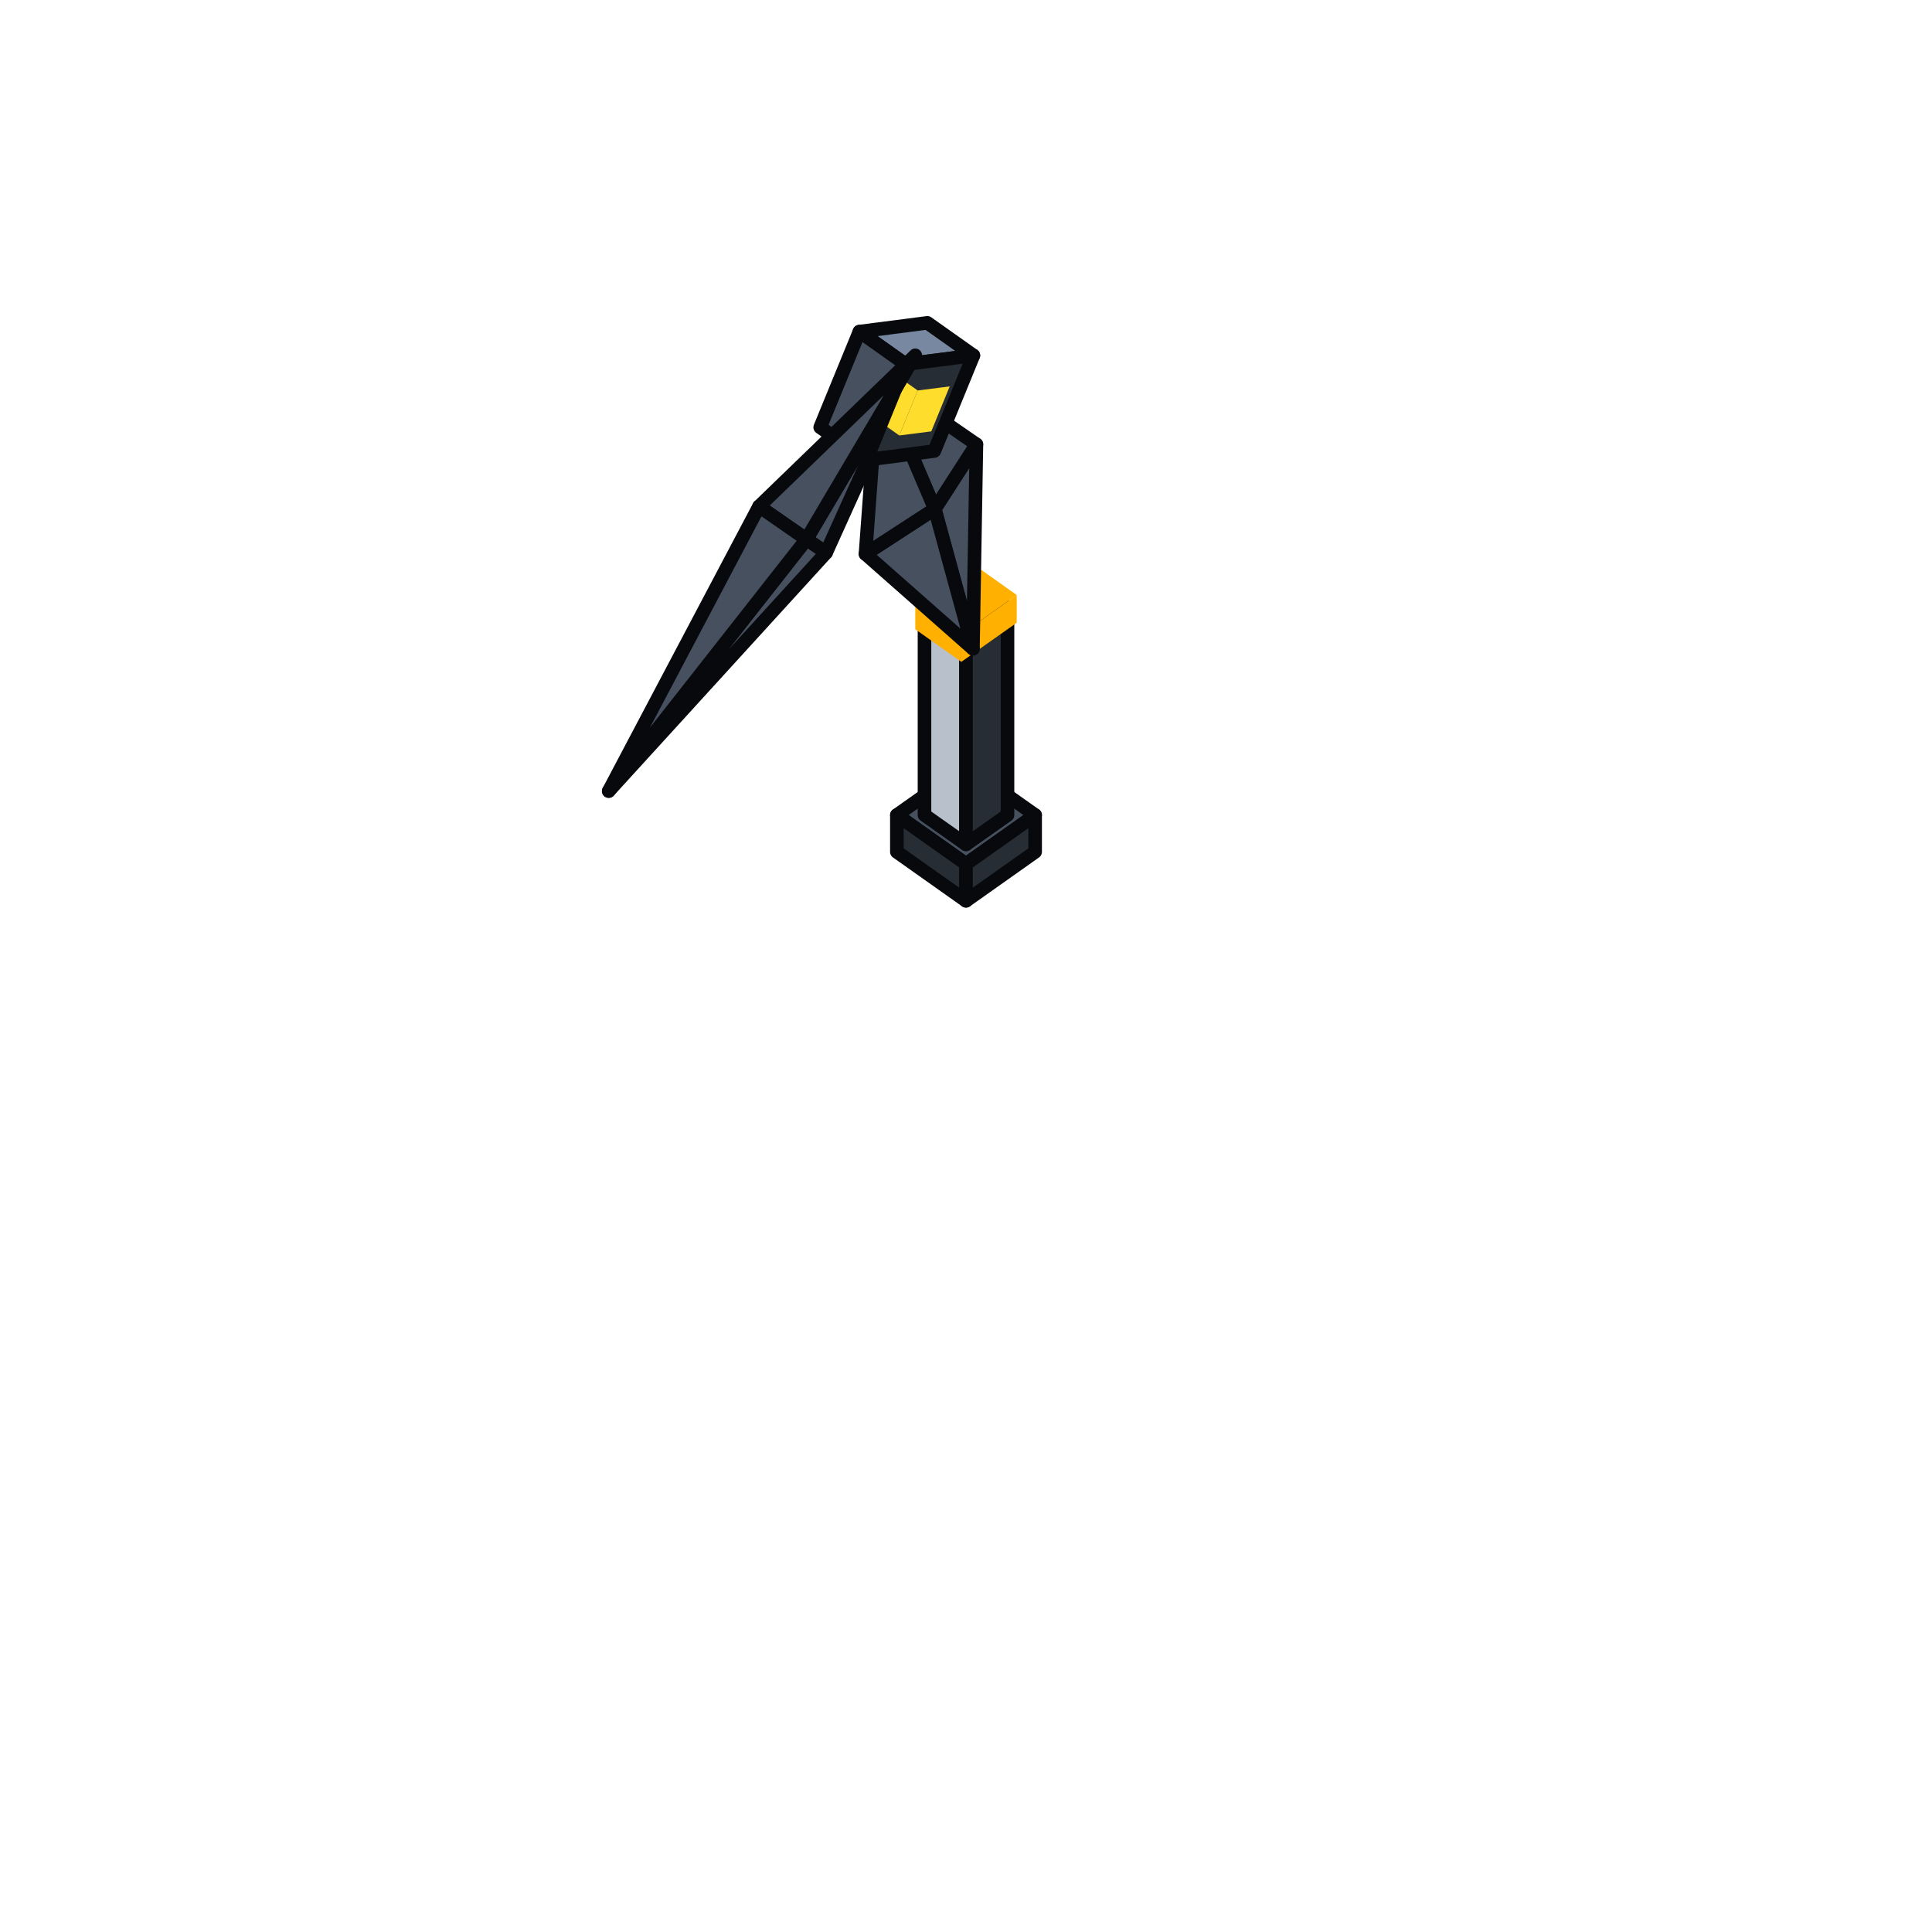
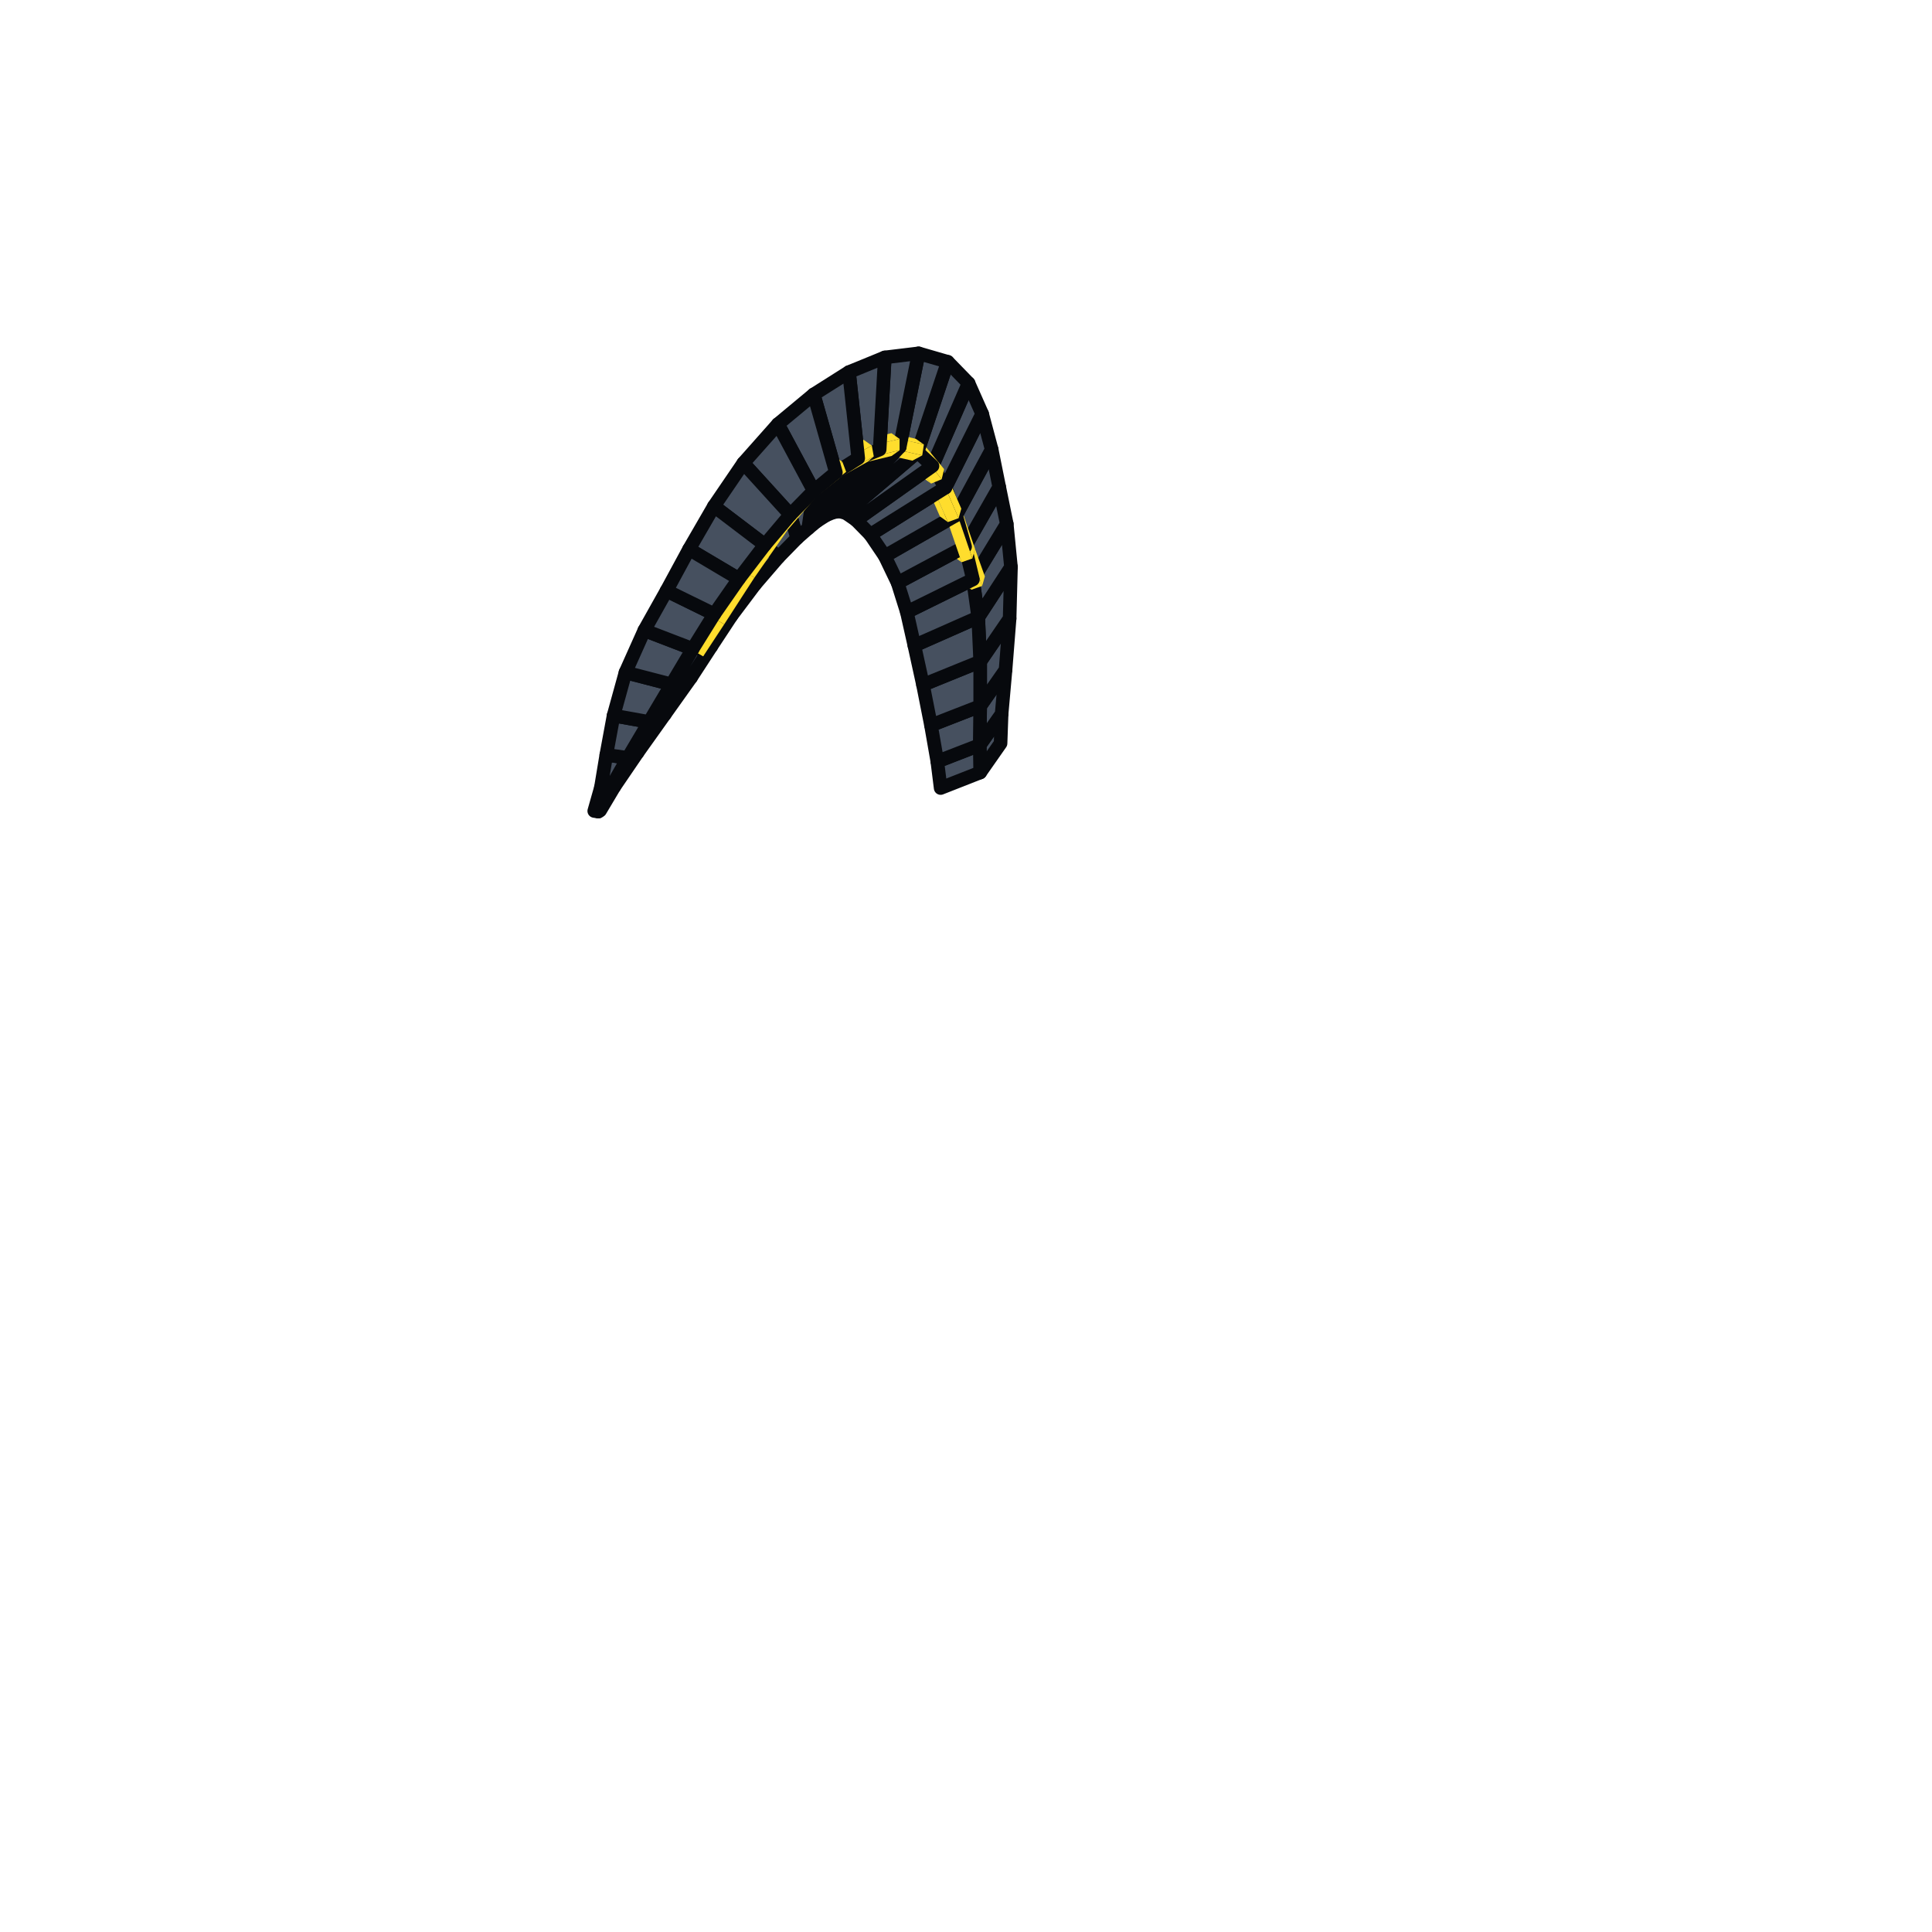
<svg xmlns="http://www.w3.org/2000/svg" viewBox="0 0 128 128" width="128" height="128" data-part-id="eq_boomerang" data-type="equipment" data-direction="south">
  <g stroke="#07090d" stroke-width="0.9" stroke-linejoin="round">
-     <path d="M64.0 50.76 L59.42 54.0 L64.0 57.24 L68.58 54.0 Z" fill="#46505f" />
-     <path d="M59.42 56.44 L64.0 59.68 L64.0 57.24 L59.42 54.0 Z" fill="#272d35" />
-     <path d="M64.0 59.68 L68.58 56.44 L68.58 54.0 L64.0 57.24 Z" fill="#272d35" />
-     <path d="M61.25 54.0 L64.0 55.94 L64.0 42.2 L61.25 40.25 Z" fill="#b8c0cc" />
-     <path d="M64.0 55.94 L66.75 54.0 L66.75 40.25 L64.0 42.2 Z" fill="#272d35" />
-     <path d="M64.0 38.31 L61.25 40.25 L64.0 42.2 L66.75 40.25 Z" fill="#b8c0cc" />
-     <path d="M64.31 37.26 L60.64 39.86 L63.69 42.02 L67.36 39.42 Z" fill="#ffb000" stroke="none" />
-     <path d="M63.69 43.85 L67.36 41.26 L67.36 39.42 L63.69 42.02 Z" fill="#ffb000" stroke="none" />
-     <path d="M60.64 41.69 L63.69 43.85 L63.69 42.02 L60.64 39.86 Z" fill="#ffb000" stroke="none" />
-     <path d="M64.46 42.98 L64.69 29.44 L61.93 33.72 Z" fill="#46505f" />
-     <path d="M64.46 42.98 L61.93 33.72 L57.34 36.7 Z" fill="#46505f" />
-     <path d="M58.2 24.96 L61.93 33.72 L64.69 29.44 Z" fill="#46505f" />
-     <path d="M58.2 24.96 L57.34 36.7 L61.93 33.72 Z" fill="#46505f" />
-     <path d="M60.64 23.54 L53.43 35.73 L54.73 36.62 Z" fill="#46505f" />
-     <path d="M59.25 23.0 L57.14 23.28 L60.8 25.87 L62.92 25.6 Z" fill="#ffdd2d" stroke="none" />
-     <path d="M61.44 21.39 L56.94 21.97 L59.99 24.13 L64.49 23.55 Z" fill="#7788a0" />
-     <path d="M57.4 30.47 L61.9 29.88 L64.49 23.55 L59.99 24.13 Z" fill="#272d35" />
-     <path d="M55.92 26.26 L59.58 28.85 L60.8 25.87 L57.14 23.28 Z" fill="#ffdd2d" stroke="none" />
-     <path d="M59.58 28.85 L61.7 28.58 L62.92 25.6 L60.8 25.87 Z" fill="#ffdd2d" stroke="none" />
-     <path d="M40.33 52.41 L54.73 36.62 L53.43 35.73 Z" fill="#46505f" />
-     <path d="M54.34 28.31 L57.4 30.47 L59.99 24.13 L56.94 21.97 Z" fill="#46505f" />
-     <path d="M60.64 23.54 L50.29 33.55 L53.43 35.73 Z" fill="#46505f" />
-     <path d="M40.33 52.41 L53.43 35.73 L50.29 33.55 Z" fill="#46505f" />
+     <path d="M64.94 51.18 L66.29 49.25 L66.36 47.3 L64.91 49.36 Z" fill="#46505f" />
+     <path d="M62.32 52.21 L64.94 51.18 L64.91 49.36 L62.1 50.45 Z" fill="#46505f" />
+     <path d="M64.91 49.36 L66.36 47.3 L66.62 44.38 L64.94 46.78 Z" fill="#46505f" />
+     <path d="M62.1 50.45 L64.91 49.36 L64.94 46.78 L61.68 48.05 Z" fill="#46505f" />
+     <path d="M64.94 46.78 L66.62 44.38 L66.89 40.98 L64.94 43.83 Z" fill="#46505f" />
+     <path d="M61.68 48.05 L64.94 46.78 L64.94 43.83 L61.15 45.37 Z" fill="#46505f" />
+     <path d="M64.94 43.83 L66.89 40.98 L66.98 37.57 L64.81 40.9 Z" fill="#46505f" />
+     <path d="M61.15 45.37 L64.94 43.83 L64.81 40.9 L60.58 42.77 Z" fill="#46505f" />
+     <path d="M64.81 40.9 L66.98 37.57 L66.7 34.71 L64.46 38.39 Z" fill="#46505f" />
+     <path d="M60.58 42.77 L64.81 40.9 L64.46 38.39 L60.08 40.55 Z" fill="#46505f" />
+     <path d="M62.78 37.2 L62.96 36.57 L62.31 34.75 L62.13 35.38 Z" fill="#ffdd2d" stroke="none" />
+     <path d="M61.53 37.07 L62.07 37.45 L61.42 35.63 L60.88 35.25 Z" fill="#ffdd2d" stroke="none" />
+     <path d="M64.46 38.39 L66.7 34.71 L66.2 32.26 L63.94 36.22 Z" fill="#46505f" />
+     <path d="M62.07 37.45 L62.78 37.2 L62.13 35.38 L61.42 35.63 Z" fill="#ffdd2d" stroke="none" />
+     <path d="M65.07 38.82 L65.25 38.19 L64.6 36.37 L64.42 37.0 Z" fill="#ffdd2d" stroke="none" />
+     <path d="M63.82 38.69 L64.36 39.07 L63.71 37.25 L63.18 36.87 Z" fill="#ffdd2d" stroke="none" />
+     <path d="M64.36 39.07 L65.07 38.82 L64.42 37.0 L63.71 37.25 Z" fill="#ffdd2d" stroke="none" />
+     <path d="M60.08 40.55 L64.46 38.39 L63.94 36.22 L59.47 38.61 Z" fill="#46505f" />
+     <path d="M63.94 36.22 L66.2 32.26 L65.7 29.78 L63.34 34.14 Z" fill="#46505f" />
+     <path d="M62.13 35.38 L62.31 34.75 L61.4 32.08 L61.22 32.71 Z" fill="#ffdd2d" stroke="none" />
+     <path d="M60.88 35.25 L61.42 35.63 L60.51 32.97 L59.98 32.59 Z" fill="#ffdd2d" stroke="none" />
+     <path d="M61.42 35.63 L62.13 35.38 L61.22 32.71 L60.51 32.97 Z" fill="#ffdd2d" stroke="none" />
+     <path d="M64.42 37.0 L64.6 36.37 L63.69 33.7 L63.51 34.33 Z" fill="#ffdd2d" stroke="none" />
+     <path d="M63.18 36.87 L63.71 37.25 L62.8 34.59 L62.27 34.21 Z" fill="#ffdd2d" stroke="none" />
+     <path d="M59.47 38.61 L63.94 36.22 L63.34 34.14 L58.62 36.84 Z" fill="#46505f" />
+     <path d="M63.71 37.25 L64.42 37.0 L63.51 34.33 L62.8 34.59 Z" fill="#ffdd2d" stroke="none" />
+     <path d="M63.34 34.14 L65.7 29.78 L65.07 27.42 L62.63 32.31 Z" fill="#46505f" />
+     <path d="M61.22 32.71 L61.4 32.08 L60.26 29.46 L60.1 30.13 Z" fill="#ffdd2d" stroke="none" />
+     <path d="M59.98 32.59 L60.51 32.97 L59.4 30.42 L58.87 30.04 Z" fill="#ffdd2d" stroke="none" />
+     <path d="M60.51 32.97 L61.22 32.71 L60.1 30.13 L59.4 30.42 Z" fill="#ffdd2d" stroke="none" />
+     <path d="M58.62 36.84 L63.34 34.14 L62.63 32.31 L57.66 35.42 Z" fill="#46505f" />
+     <path d="M63.51 34.33 L63.69 33.7 L62.55 31.08 L62.39 31.75 Z" fill="#ffdd2d" stroke="none" />
+     <path d="M62.63 32.31 L65.07 27.42 L64.17 25.39 L61.78 30.87 Z" fill="#46505f" />
+     <path d="M62.27 34.21 L62.8 34.59 L61.69 32.04 L61.16 31.66 Z" fill="#ffdd2d" stroke="none" />
+     <path d="M62.8 34.59 L63.51 34.33 L62.39 31.75 L61.69 32.04 Z" fill="#ffdd2d" stroke="none" />
+     <path d="M58.87 30.04 L59.4 30.42 L58.16 28.9 L57.63 28.52 Z" fill="#ffdd2d" stroke="none" />
+     <path d="M60.1 30.13 L60.26 29.46 L58.92 27.83 L58.81 28.55 Z" fill="#ffdd2d" stroke="none" />
+     <path d="M59.4 30.42 L60.1 30.13 L58.81 28.55 L58.16 28.9 Z" fill="#ffdd2d" stroke="none" />
+     <path d="M57.66 35.42 L62.63 32.31 L61.78 30.87 L56.72 34.46 Z" fill="#46505f" />
+     <path d="M61.78 30.87 L64.17 25.39 L62.79 23.97 L60.79 29.95 Z" fill="#46505f" />
+     <path d="M61.16 31.66 L61.69 32.04 L60.45 30.52 L59.92 30.14 Z" fill="#ffdd2d" stroke="none" />
+     <path d="M62.39 31.75 L62.55 31.08 L61.21 29.45 L61.1 30.17 Z" fill="#ffdd2d" stroke="none" />
+     <path d="M61.69 32.04 L62.39 31.75 L61.1 30.17 L60.45 30.52 Z" fill="#ffdd2d" stroke="none" />
+     <path d="M56.72 34.46 L61.78 30.87 L60.79 29.95 L56.04 33.99 Z" fill="#46505f" />
+     <path d="M58.92 27.83 L58.38 27.45 L56.77 27.08 L57.3 27.46 Z" fill="#ffdd2d" stroke="none" />
+     <path d="M58.16 28.9 L58.81 28.55 L57.31 28.21 L56.78 28.59 Z" fill="#ffdd2d" stroke="none" />
+     <path d="M58.81 28.55 L58.92 27.83 L57.3 27.46 L57.31 28.21 Z" fill="#ffdd2d" stroke="none" />
+     <path d="M56.04 33.99 L60.79 29.95 L59.61 29.61 L55.62 33.88 Z" fill="#46505f" />
+     <path d="M60.79 29.95 L62.79 23.97 L60.86 23.41 L59.61 29.61 Z" fill="#46505f" />
+     <path d="M61.21 29.45 L60.67 29.07 L59.06 28.7 L59.6 29.08 Z" fill="#ffdd2d" stroke="none" />
+     <path d="M60.45 30.52 L61.1 30.17 L59.6 29.83 L59.07 30.21 Z" fill="#ffdd2d" stroke="none" />
+     <path d="M61.1 30.17 L61.21 29.45 L59.6 29.08 L59.6 29.83 Z" fill="#ffdd2d" stroke="none" />
+     <path d="M57.3 27.46 L56.77 27.08 L54.93 27.52 L55.47 27.9 Z" fill="#ffdd2d" stroke="none" />
+     <path d="M56.78 28.59 L57.31 28.21 L55.6 28.62 L55.2 28.97 Z" fill="#ffdd2d" stroke="none" />
+     <path d="M55.62 33.88 L59.61 29.61 L58.28 29.78 L55.21 33.94 Z" fill="#46505f" />
+     <path d="M57.31 28.21 L57.3 27.46 L55.47 27.9 L55.6 28.62 Z" fill="#ffdd2d" stroke="none" />
+     <path d="M55.21 33.94 L58.28 29.78 L56.86 30.36 L54.73 34.14 Z" fill="#46505f" />
+     <path d="M59.61 29.61 L60.86 23.41 L58.62 23.68 L58.28 29.78 Z" fill="#46505f" />
+     <path d="M59.6 29.08 L59.06 28.7 L57.22 29.14 L57.76 29.52 Z" fill="#ffdd2d" stroke="none" />
+     <path d="M55.2 28.97 L55.6 28.62 L53.77 29.64 L53.49 29.92 Z" fill="#ffdd2d" stroke="none" />
+     <path d="M59.07 30.21 L59.6 29.83 L57.89 30.24 L57.49 30.59 Z" fill="#ffdd2d" stroke="none" />
+     <path d="M55.47 27.9 L54.93 27.52 L52.98 28.6 L53.52 28.98 Z" fill="#ffdd2d" stroke="none" />
+     <path d="M59.6 29.83 L59.6 29.08 L57.76 29.52 L57.89 30.24 Z" fill="#ffdd2d" stroke="none" />
+     <path d="M54.73 34.14 L56.86 30.36 L55.38 31.3 L54.12 34.53 Z" fill="#46505f" />
+     <path d="M55.6 28.62 L55.47 27.9 L53.52 28.98 L53.77 29.64 Z" fill="#ffdd2d" stroke="none" />
+     <path d="M54.12 34.53 L55.38 31.3 L53.91 32.52 L53.55 35.0 Z" fill="#46505f" />
+     <path d="M53.49 29.92 L53.77 29.64 L51.93 31.12 L51.79 31.29 Z" fill="#ffdd2d" stroke="none" />
+     <path d="M58.28 29.78 L58.62 23.68 L56.25 24.65 L56.86 30.36 Z" fill="#46505f" />
+     <path d="M53.55 35.0 L53.91 32.52 L52.36 34.1 L52.81 35.65 Z" fill="#46505f" />
+     <path d="M53.52 28.98 L52.98 28.6 L51.01 30.2 L51.54 30.57 Z" fill="#ffdd2d" stroke="none" />
+     <path d="M57.49 30.59 L57.89 30.24 L56.06 31.26 L55.79 31.54 Z" fill="#ffdd2d" stroke="none" />
+     <path d="M53.77 29.64 L53.52 28.98 L51.54 30.57 L51.93 31.12 Z" fill="#ffdd2d" stroke="none" />
+     <path d="M57.76 29.52 L57.22 29.14 L55.28 30.22 L55.81 30.6 Z" fill="#ffdd2d" stroke="none" />
+     <path d="M57.89 30.24 L57.76 29.52 L55.81 30.6 L56.06 31.26 Z" fill="#ffdd2d" stroke="none" />
+     <path d="M52.81 35.65 L52.36 34.1 L50.67 36.1 L51.57 36.92 Z" fill="#46505f" />
+     <path d="M51.79 31.29 L51.93 31.12 L49.9 33.48 L49.87 33.52 Z" fill="#ffdd2d" stroke="none" />
+     <path d="M51.57 36.92 L50.67 36.1 L48.95 38.35 L50.02 38.72 Z" fill="#46505f" />
+     <path d="M40.7 52.12 L40.42 52.27 L39.64 53.77 L39.76 53.7 Z" fill="#46505f" />
+     <path d="M51.54 30.57 L51.01 30.2 L48.86 32.68 L49.4 33.06 Z" fill="#ffdd2d" stroke="none" />
+     <path d="M51.93 31.12 L51.54 30.57 L49.4 33.06 L49.9 33.48 Z" fill="#ffdd2d" stroke="none" />
+     <path d="M42.24 49.86 L41.6 50.21 L40.42 52.27 L40.7 52.12 Z" fill="#46505f" />
+     <path d="M50.02 38.72 L48.95 38.35 L47.32 40.69 L48.45 40.81 Z" fill="#46505f" />
+     <path d="M49.87 33.52 L49.9 33.48 L47.69 36.65 L47.7 36.63 Z" fill="#ffdd2d" stroke="none" />
+     <path d="M44.05 47.32 L43.01 47.83 L41.6 50.21 L42.24 49.86 Z" fill="#46505f" />
+     <path d="M55.79 31.54 L56.06 31.26 L54.22 32.74 L54.08 32.91 Z" fill="#ffdd2d" stroke="none" />
+     <path d="M40.42 52.27 L39.81 52.18 L39.37 53.73 L39.64 53.77 Z" fill="#46505f" />
+     <path d="M45.78 44.89 L44.49 45.34 L43.01 47.83 L44.05 47.32 Z" fill="#46505f" />
+     <path d="M48.45 40.81 L47.32 40.69 L45.89 42.99 L47.12 42.83 Z" fill="#46505f" />
+     <path d="M56.86 30.36 L56.25 24.65 L53.91 26.13 L55.38 31.3 Z" fill="#46505f" />
+     <path d="M47.12 42.83 L45.89 42.99 L44.49 45.34 L45.78 44.89 Z" fill="#46505f" />
+     <path d="M47.7 36.63 L47.69 36.65 L45.69 39.74 L45.72 39.7 Z" fill="#ffdd2d" stroke="none" />
+     <path d="M55.81 30.6 L55.28 30.22 L53.3 31.82 L53.83 32.19 Z" fill="#ffdd2d" stroke="none" />
+     <path d="M49.4 33.06 L48.86 32.68 L46.6 35.92 L47.13 36.3 Z" fill="#ffdd2d" stroke="none" />
+     <path d="M56.06 31.26 L55.81 30.6 L53.83 32.19 L54.22 32.74 Z" fill="#ffdd2d" stroke="none" />
+     <path d="M49.9 33.48 L49.4 33.06 L47.13 36.3 L47.69 36.65 Z" fill="#ffdd2d" stroke="none" />
+     <path d="M45.72 39.7 L45.69 39.74 L44.3 41.86 L44.32 41.83 Z" fill="#ffdd2d" stroke="none" />
+     <path d="M44.3 41.86 L43.74 41.53 L43.2 41.15 L43.23 41.11 L43.79 41.45 L44.32 41.83 Z" fill="#ffdd2d" stroke="none" />
+     <path d="M47.13 36.3 L46.6 35.92 L44.59 39.03 L45.12 39.41 Z" fill="#ffdd2d" stroke="none" />
+     <path d="M41.6 50.21 L40.17 50.01 L39.81 52.18 L40.42 52.27 Z" fill="#46505f" />
+     <path d="M47.69 36.65 L47.13 36.3 L45.12 39.41 L45.69 39.74 Z" fill="#ffdd2d" stroke="none" />
+     <path d="M45.12 39.41 L44.59 39.03 L43.2 41.15 L43.74 41.53 Z" fill="#ffdd2d" stroke="none" />
+     <path d="M45.69 39.74 L45.12 39.41 L43.74 41.53 L44.3 41.86 Z" fill="#ffdd2d" stroke="none" />
+     <path d="M54.08 32.91 L54.22 32.74 L52.19 35.1 L52.16 35.14 Z" fill="#ffdd2d" stroke="none" />
+     <path d="M53.83 32.19 L53.3 31.82 L51.15 34.3 L51.69 34.68 Z" fill="#ffdd2d" stroke="none" />
+     <path d="M54.22 32.74 L53.83 32.19 L51.69 34.68 L52.19 35.1 Z" fill="#ffdd2d" stroke="none" />
+     <path d="M55.38 31.3 L53.91 26.13 L51.54 28.1 L53.91 32.52 Z" fill="#46505f" />
+     <path d="M52.16 35.14 L52.19 35.1 L49.98 38.27 L49.99 38.25 Z" fill="#ffdd2d" stroke="none" />
+     <path d="M43.01 47.83 L40.65 47.41 L40.17 50.01 L41.6 50.21 Z" fill="#46505f" />
+     <path d="M49.99 38.25 L49.98 38.27 L47.98 41.36 L48.01 41.32 Z" fill="#ffdd2d" stroke="none" />
+     <path d="M51.69 34.68 L51.15 34.3 L48.89 37.54 L49.43 37.92 Z" fill="#ffdd2d" stroke="none" />
+     <path d="M52.19 35.1 L51.69 34.68 L49.43 37.92 L49.98 38.27 Z" fill="#ffdd2d" stroke="none" />
+     <path d="M48.01 41.32 L47.98 41.36 L46.59 43.48 L46.61 43.45 Z" fill="#ffdd2d" stroke="none" />
+     <path d="M46.59 43.48 L46.03 43.15 L45.49 42.77 L45.52 42.73 L46.08 43.07 L46.61 43.45 Z" fill="#ffdd2d" stroke="none" />
+     <path d="M49.43 37.92 L48.89 37.54 L46.88 40.65 L47.42 41.03 Z" fill="#ffdd2d" stroke="none" />
+     <path d="M49.98 38.27 L49.43 37.92 L47.42 41.03 L47.98 41.36 Z" fill="#ffdd2d" stroke="none" />
+     <path d="M53.91 32.52 L51.54 28.1 L49.25 30.68 L52.36 34.1 Z" fill="#46505f" />
+     <path d="M44.49 45.34 L41.44 44.55 L40.65 47.41 L43.01 47.83 Z" fill="#46505f" />
+     <path d="M47.42 41.03 L46.88 40.65 L45.49 42.77 L46.03 43.15 Z" fill="#ffdd2d" stroke="none" />
+     <path d="M47.98 41.36 L47.42 41.03 L46.03 43.15 L46.59 43.48 Z" fill="#ffdd2d" stroke="none" />
+     <path d="M52.36 34.1 L49.25 30.68 L47.3 33.54 L50.67 36.1 Z" fill="#46505f" />
+     <path d="M45.89 42.99 L42.69 41.76 L41.44 44.55 L44.49 45.34 Z" fill="#46505f" />
+     <path d="M47.32 40.69 L44.16 39.14 L42.69 41.76 L45.89 42.99 Z" fill="#46505f" />
+     <path d="M50.67 36.1 L47.3 33.54 L45.65 36.39 L48.95 38.35 Z" fill="#46505f" />
+     <path d="M48.95 38.35 L45.65 36.39 L44.16 39.14 L47.32 40.69 Z" fill="#46505f" />
  </g>
</svg>
